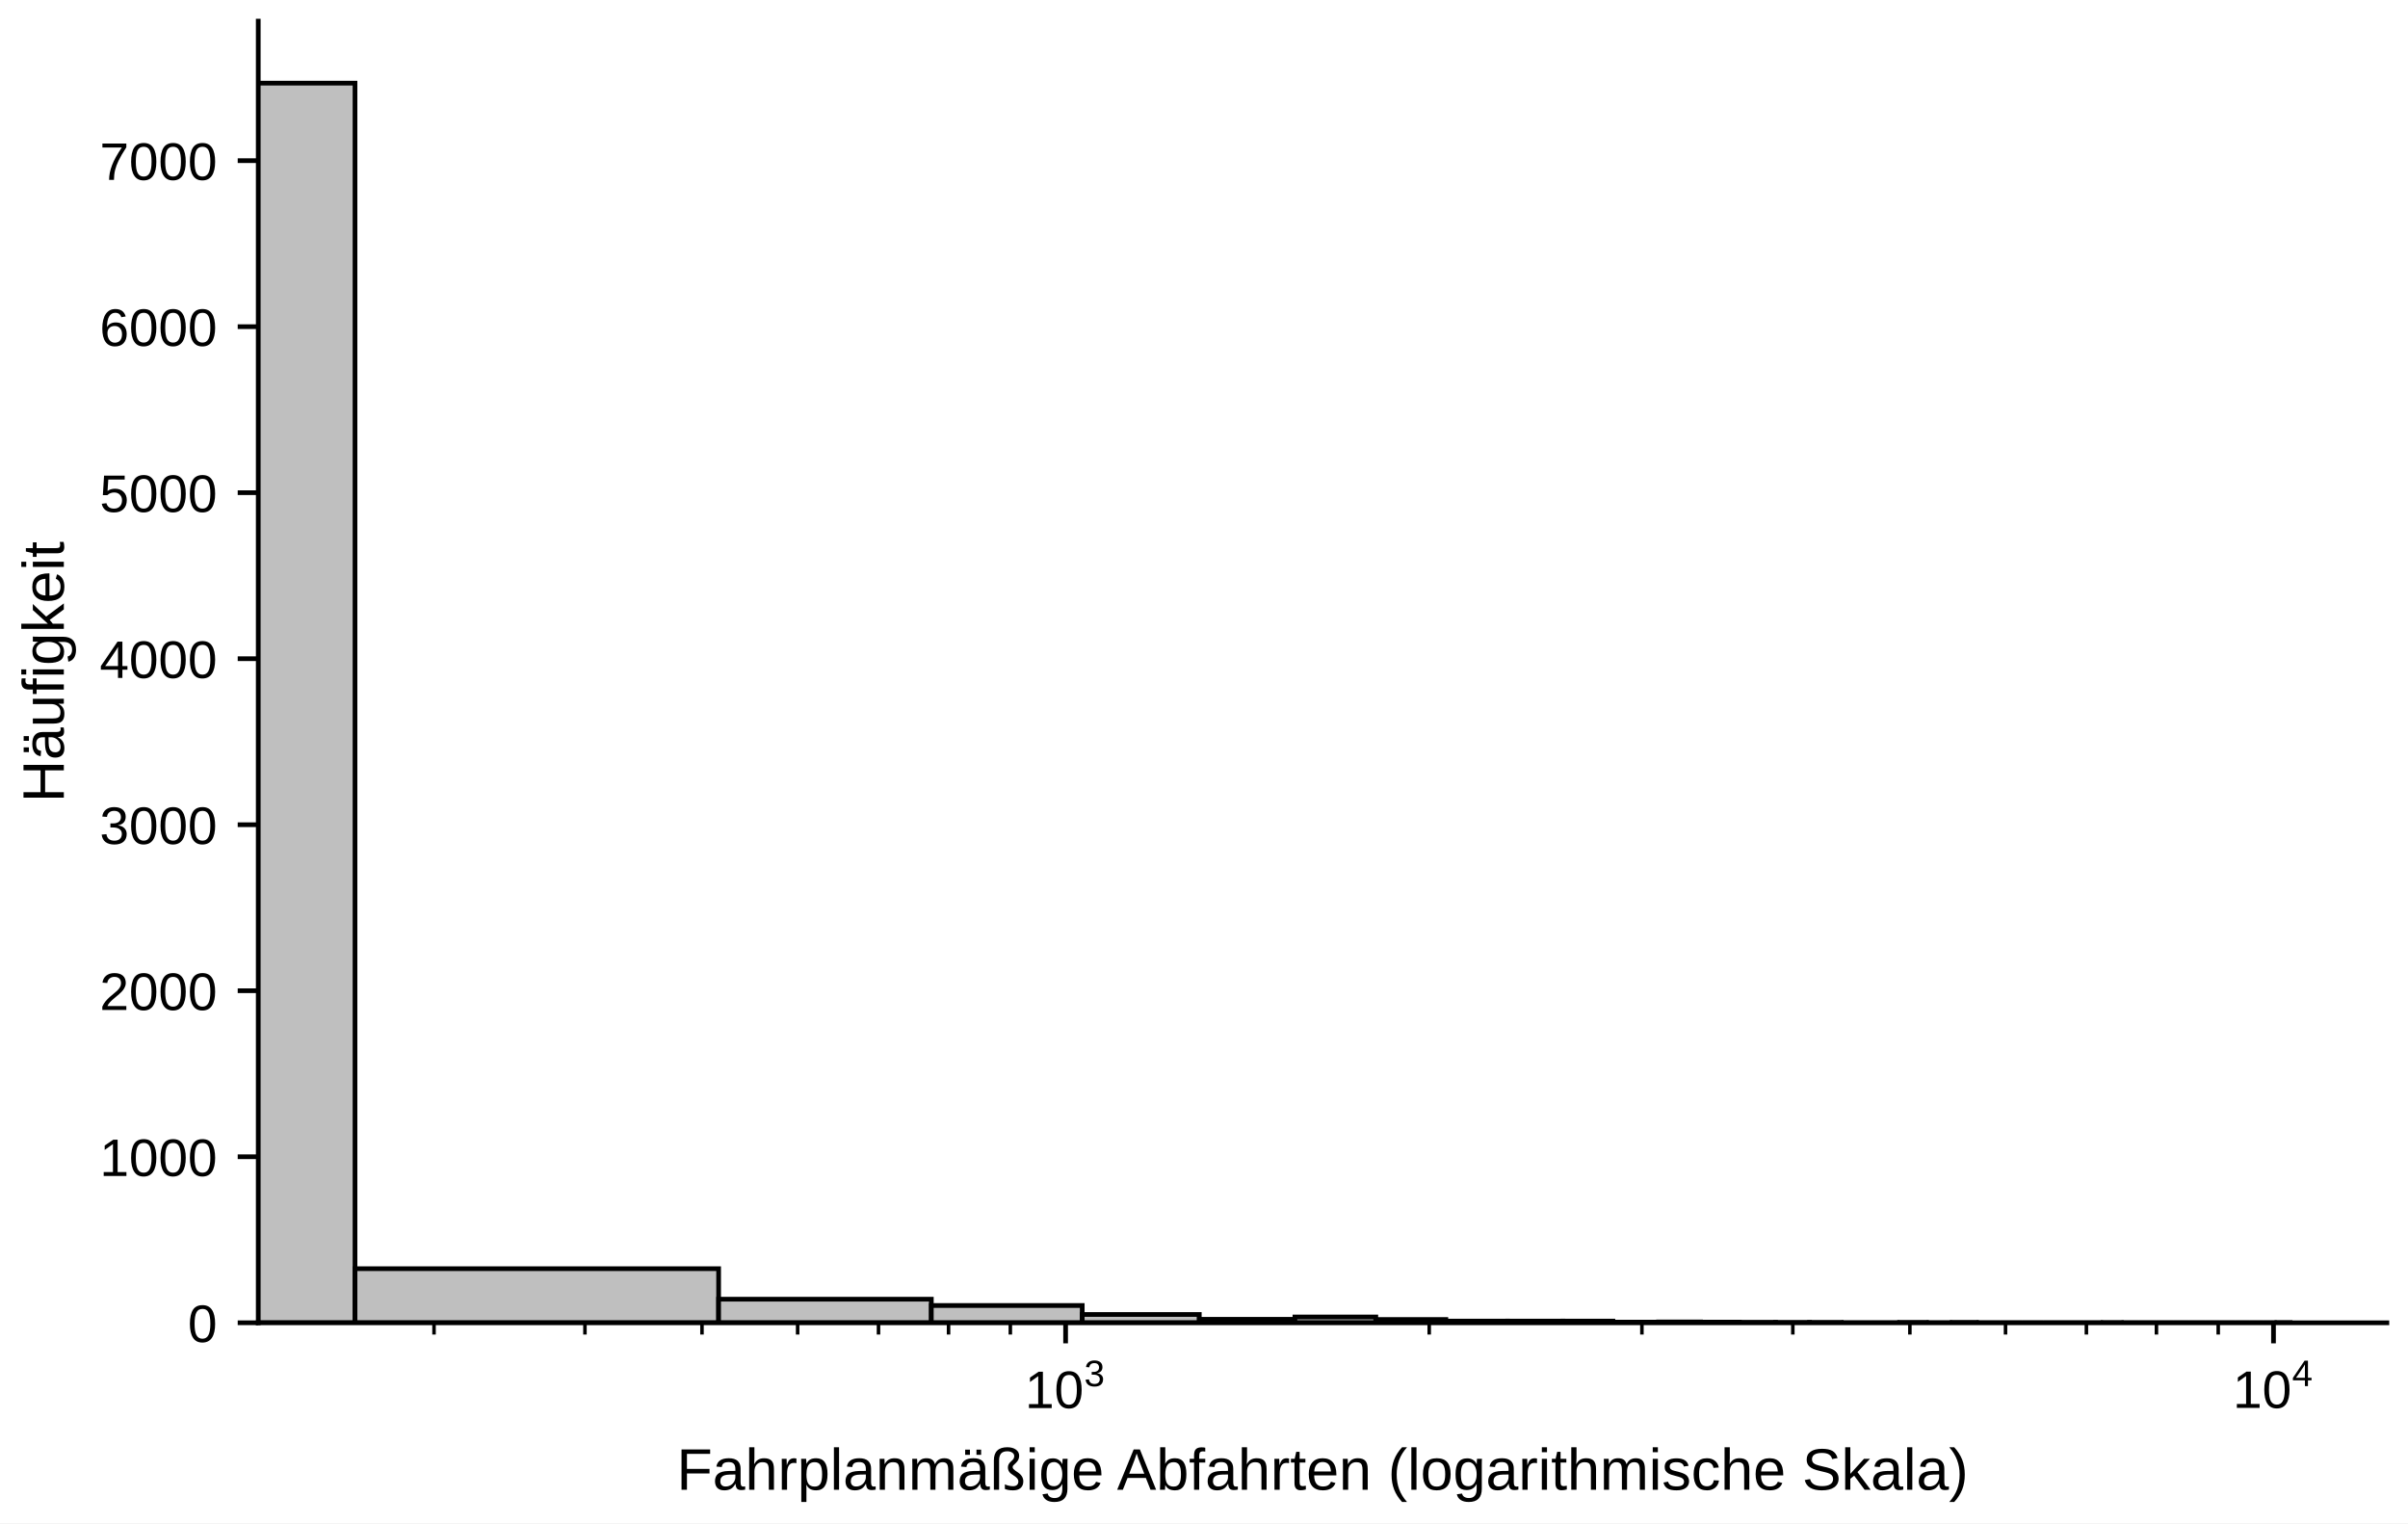
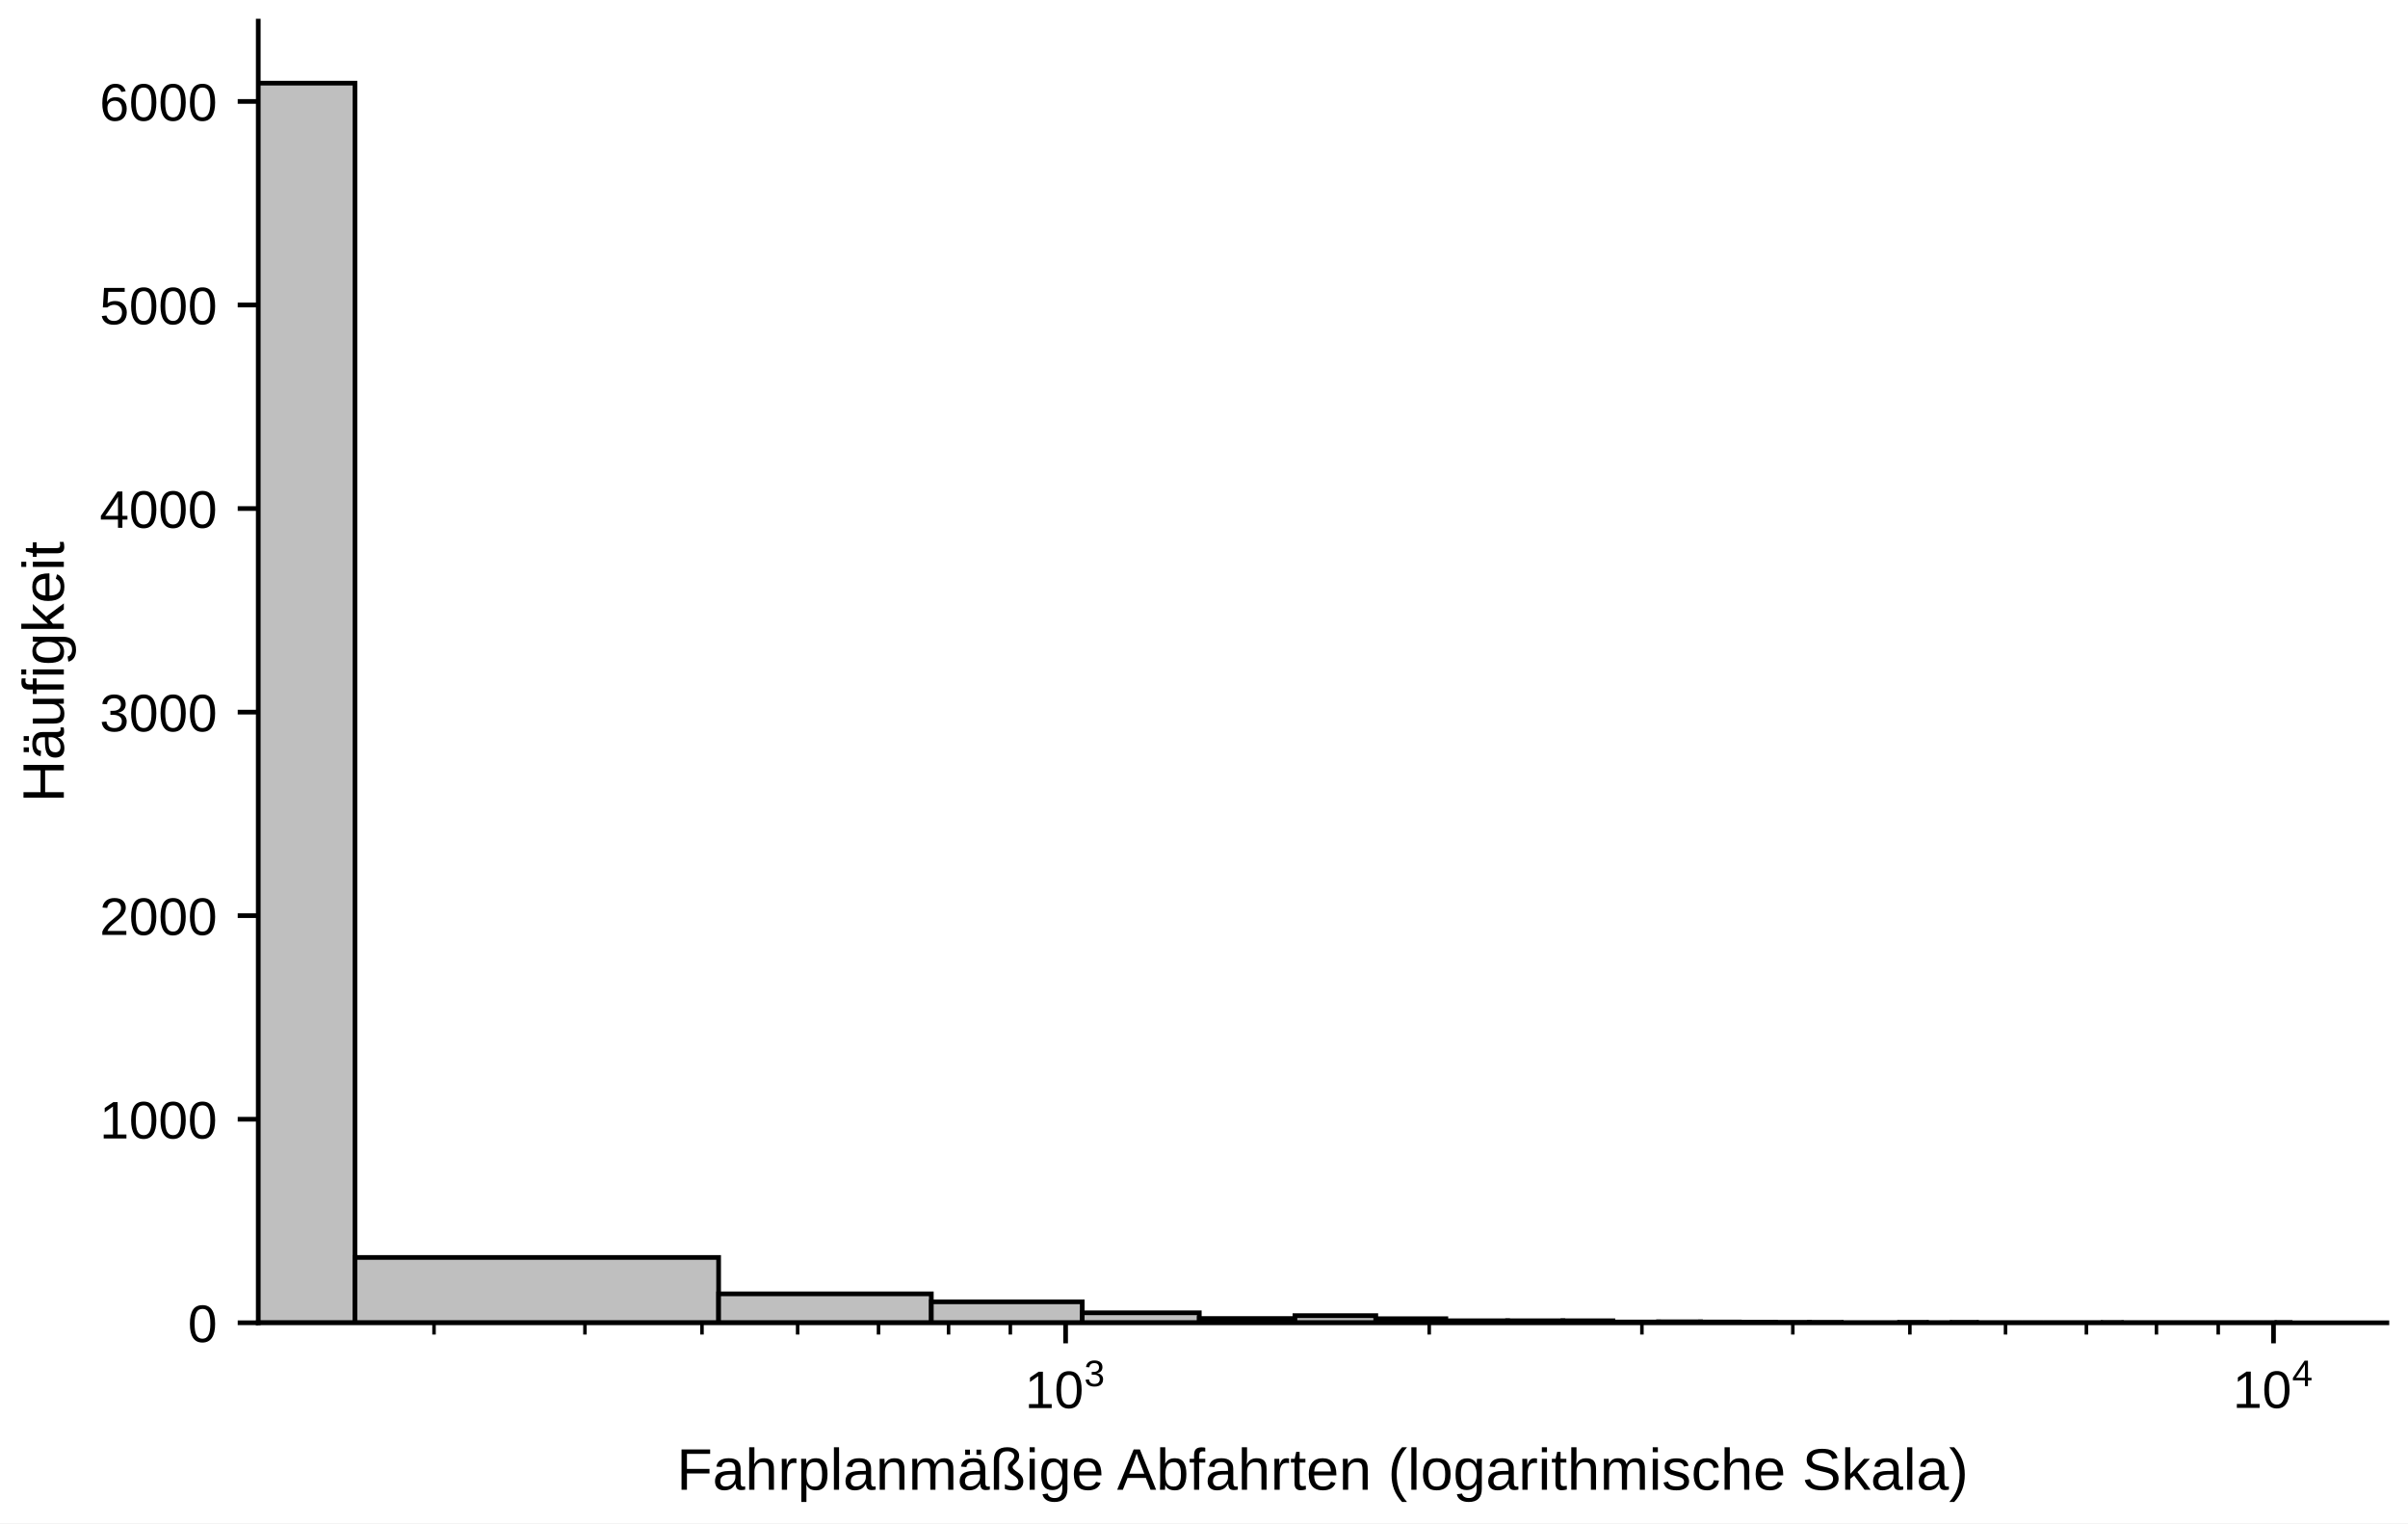
<svg xmlns="http://www.w3.org/2000/svg" xmlns:xlink="http://www.w3.org/1999/xlink" width="410.304pt" height="259.519pt" viewBox="0 0 410.304 259.519" version="1.1">
  <defs>
    <style type="text/css">*{stroke-linejoin: round; stroke-linecap: butt}</style>
  </defs>
  <g id="figure_1">
    <g id="patch_1">
      <path d="M 0 259.519  L 410.304 259.519  L 410.304 0  L 0 0  z " style="fill: #ffffff" />
    </g>
    <g id="axes_1">
      <g id="patch_2">
        <path d="M 44.004 225.36  L 406.704 225.36  L 406.704 3.6  L 44.004 3.6  z " style="fill: #ffffff" />
      </g>
      <g id="patch_3">
-         <path d="M -206250.433 225.36  L 60.491 225.36  L 60.491 14.16  L -206250.433 14.16  z " clip-path="url(#p9e792310a4)" style="fill: #bfbfbf; stroke: #000000; stroke-width: 0.8; stroke-linejoin: miter" />
+         <path d="M -206250.433 225.36  L 60.491 225.36  L 60.491 14.16  L -206250.433 14.16  z " clip-path="url(#p9c983bb058)" style="fill: #bfbfbf; stroke: #000000; stroke-width: 0.8; stroke-linejoin: miter" />
      </g>
      <g id="patch_4">
-         <path d="M 60.491 225.36  L 122.447 225.36  L 122.447 216.139  L 60.491 216.139  z " clip-path="url(#p9e792310a4)" style="fill: #bfbfbf; stroke: #000000; stroke-width: 0.8; stroke-linejoin: miter" />
+         <path d="M 60.491 225.36  L 122.447 225.36  L 122.447 214.228  L 60.491 214.228  z " clip-path="url(#p9c983bb058)" style="fill: #bfbfbf; stroke: #000000; stroke-width: 0.8; stroke-linejoin: miter" />
      </g>
      <g id="patch_5">
-         <path d="M 122.447 225.36  L 158.689 225.36  L 158.689 221.344  L 122.447 221.344  z " clip-path="url(#p9e792310a4)" style="fill: #bfbfbf; stroke: #000000; stroke-width: 0.8; stroke-linejoin: miter" />
+         <path d="M 122.447 225.36  L 158.689 225.36  L 158.689 220.435  L 122.447 220.435  z " clip-path="url(#p9c983bb058)" style="fill: #bfbfbf; stroke: #000000; stroke-width: 0.8; stroke-linejoin: miter" />
      </g>
      <g id="patch_6">
-         <path d="M 158.689 225.36  L 184.403 225.36  L 184.403 222.418  L 158.689 222.418  z " clip-path="url(#p9e792310a4)" style="fill: #bfbfbf; stroke: #000000; stroke-width: 0.8; stroke-linejoin: miter" />
+         <path d="M 158.689 225.36  L 184.403 225.36  L 184.403 221.788  L 158.689 221.788  z " clip-path="url(#p9c983bb058)" style="fill: #bfbfbf; stroke: #000000; stroke-width: 0.8; stroke-linejoin: miter" />
      </g>
      <g id="patch_7">
-         <path d="M 184.403 225.36  L 204.349 225.36  L 204.349 223.946  L 184.403 223.946  z " clip-path="url(#p9e792310a4)" style="fill: #bfbfbf; stroke: #000000; stroke-width: 0.8; stroke-linejoin: miter" />
+         <path d="M 184.403 225.36  L 204.349 225.36  L 204.349 223.661  L 184.403 223.661  z " clip-path="url(#p9c983bb058)" style="fill: #bfbfbf; stroke: #000000; stroke-width: 0.8; stroke-linejoin: miter" />
      </g>
      <g id="patch_8">
-         <path d="M 204.349 225.36  L 220.646 225.36  L 220.646 224.766  L 204.349 224.766  z " clip-path="url(#p9e792310a4)" style="fill: #bfbfbf; stroke: #000000; stroke-width: 0.8; stroke-linejoin: miter" />
+         <path d="M 204.349 225.36  L 220.646 225.36  L 220.646 224.632  L 204.349 224.632  z " clip-path="url(#p9c983bb058)" style="fill: #bfbfbf; stroke: #000000; stroke-width: 0.8; stroke-linejoin: miter" />
      </g>
      <g id="patch_9">
-         <path d="M 220.646 225.36  L 234.424 225.36  L 234.424 224.37  L 220.646 224.37  z " clip-path="url(#p9e792310a4)" style="fill: #bfbfbf; stroke: #000000; stroke-width: 0.8; stroke-linejoin: miter" />
+         <path d="M 220.646 225.36  L 234.424 225.36  L 234.424 224.146  L 220.646 224.146  z " clip-path="url(#p9c983bb058)" style="fill: #bfbfbf; stroke: #000000; stroke-width: 0.8; stroke-linejoin: miter" />
      </g>
      <g id="patch_10">
-         <path d="M 234.424 225.36  L 246.36 225.36  L 246.36 224.794  L 234.424 224.794  z " clip-path="url(#p9e792310a4)" style="fill: #bfbfbf; stroke: #000000; stroke-width: 0.8; stroke-linejoin: miter" />
+         <path d="M 234.424 225.36  L 246.36 225.36  L 246.36 224.666  L 234.424 224.666  z " clip-path="url(#p9c983bb058)" style="fill: #bfbfbf; stroke: #000000; stroke-width: 0.8; stroke-linejoin: miter" />
      </g>
      <g id="patch_11">
-         <path d="M 246.36 225.36  L 256.888 225.36  L 256.888 225.077  L 246.36 225.077  z " clip-path="url(#p9e792310a4)" style="fill: #bfbfbf; stroke: #000000; stroke-width: 0.8; stroke-linejoin: miter" />
+         <path d="M 246.36 225.36  L 256.888 225.36  L 256.888 225.013  L 246.36 225.013  z " clip-path="url(#p9c983bb058)" style="fill: #bfbfbf; stroke: #000000; stroke-width: 0.8; stroke-linejoin: miter" />
      </g>
      <g id="patch_12">
-         <path d="M 256.888 225.36  L 266.305 225.36  L 266.305 225.077  L 256.888 225.077  z " clip-path="url(#p9e792310a4)" style="fill: #bfbfbf; stroke: #000000; stroke-width: 0.8; stroke-linejoin: miter" />
+         <path d="M 256.888 225.36  L 266.305 225.36  L 266.305 225.013  L 256.888 225.013  z " clip-path="url(#p9c983bb058)" style="fill: #bfbfbf; stroke: #000000; stroke-width: 0.8; stroke-linejoin: miter" />
      </g>
      <g id="patch_13">
-         <path d="M 266.305 225.36  L 274.824 225.36  L 274.824 225.077  L 266.305 225.077  z " clip-path="url(#p9e792310a4)" style="fill: #bfbfbf; stroke: #000000; stroke-width: 0.8; stroke-linejoin: miter" />
+         <path d="M 266.305 225.36  L 274.824 225.36  L 274.824 225.013  L 266.305 225.013  z " clip-path="url(#p9c983bb058)" style="fill: #bfbfbf; stroke: #000000; stroke-width: 0.8; stroke-linejoin: miter" />
      </g>
      <g id="patch_14">
-         <path d="M 274.824 225.36  L 282.602 225.36  L 282.602 225.247  L 274.824 225.247  z " clip-path="url(#p9e792310a4)" style="fill: #bfbfbf; stroke: #000000; stroke-width: 0.8; stroke-linejoin: miter" />
+         <path d="M 274.824 225.36  L 282.602 225.36  L 282.602 225.221  L 274.824 225.221  z " clip-path="url(#p9c983bb058)" style="fill: #bfbfbf; stroke: #000000; stroke-width: 0.8; stroke-linejoin: miter" />
      </g>
      <g id="patch_15">
-         <path d="M 282.602 225.36  L 289.756 225.36  L 289.756 225.219  L 282.602 225.219  z " clip-path="url(#p9e792310a4)" style="fill: #bfbfbf; stroke: #000000; stroke-width: 0.8; stroke-linejoin: miter" />
+         <path d="M 282.602 225.36  L 289.756 225.36  L 289.756 225.187  L 282.602 225.187  z " clip-path="url(#p9c983bb058)" style="fill: #bfbfbf; stroke: #000000; stroke-width: 0.8; stroke-linejoin: miter" />
      </g>
      <g id="patch_16">
-         <path d="M 289.756 225.36  L 296.381 225.36  L 296.381 225.247  L 289.756 225.247  z " clip-path="url(#p9e792310a4)" style="fill: #bfbfbf; stroke: #000000; stroke-width: 0.8; stroke-linejoin: miter" />
+         <path d="M 289.756 225.36  L 296.381 225.36  L 296.381 225.221  L 289.756 225.221  z " clip-path="url(#p9c983bb058)" style="fill: #bfbfbf; stroke: #000000; stroke-width: 0.8; stroke-linejoin: miter" />
      </g>
      <g id="patch_17">
-         <path d="M 296.381 225.36  L 302.547 225.36  L 302.547 225.275  L 296.381 225.275  z " clip-path="url(#p9e792310a4)" style="fill: #bfbfbf; stroke: #000000; stroke-width: 0.8; stroke-linejoin: miter" />
+         <path d="M 296.381 225.36  L 302.547 225.36  L 302.547 225.256  L 296.381 225.256  z " clip-path="url(#p9c983bb058)" style="fill: #bfbfbf; stroke: #000000; stroke-width: 0.8; stroke-linejoin: miter" />
      </g>
      <g id="patch_18">
-         <path d="M 302.547 225.36  L 308.316 225.36  L 308.316 225.303  L 302.547 225.303  z " clip-path="url(#p9e792310a4)" style="fill: #bfbfbf; stroke: #000000; stroke-width: 0.8; stroke-linejoin: miter" />
+         <path d="M 302.547 225.36  L 308.316 225.36  L 308.316 225.291  L 302.547 225.291  z " clip-path="url(#p9c983bb058)" style="fill: #bfbfbf; stroke: #000000; stroke-width: 0.8; stroke-linejoin: miter" />
      </g>
      <g id="patch_19">
-         <path d="M 308.316 225.36  L 313.735 225.36  L 313.735 225.303  L 308.316 225.303  z " clip-path="url(#p9e792310a4)" style="fill: #bfbfbf; stroke: #000000; stroke-width: 0.8; stroke-linejoin: miter" />
+         <path d="M 308.316 225.36  L 313.735 225.36  L 313.735 225.291  L 308.316 225.291  z " clip-path="url(#p9c983bb058)" style="fill: #bfbfbf; stroke: #000000; stroke-width: 0.8; stroke-linejoin: miter" />
      </g>
      <g id="patch_20">
-         <path d="M 313.735 225.36  L 318.844 225.36  L 318.844 225.36  L 313.735 225.36  z " clip-path="url(#p9e792310a4)" style="fill: #bfbfbf; stroke: #000000; stroke-width: 0.8; stroke-linejoin: miter" />
+         <path d="M 313.735 225.36  L 318.844 225.36  L 318.844 225.36  L 313.735 225.36  z " clip-path="url(#p9c983bb058)" style="fill: #bfbfbf; stroke: #000000; stroke-width: 0.8; stroke-linejoin: miter" />
      </g>
      <g id="patch_21">
-         <path d="M 318.844 225.36  L 323.677 225.36  L 323.677 225.36  L 318.844 225.36  z " clip-path="url(#p9e792310a4)" style="fill: #bfbfbf; stroke: #000000; stroke-width: 0.8; stroke-linejoin: miter" />
+         <path d="M 318.844 225.36  L 323.677 225.36  L 323.677 225.36  L 318.844 225.36  z " clip-path="url(#p9c983bb058)" style="fill: #bfbfbf; stroke: #000000; stroke-width: 0.8; stroke-linejoin: miter" />
      </g>
      <g id="patch_22">
-         <path d="M 323.677 225.36  L 328.262 225.36  L 328.262 225.303  L 323.677 225.303  z " clip-path="url(#p9e792310a4)" style="fill: #bfbfbf; stroke: #000000; stroke-width: 0.8; stroke-linejoin: miter" />
+         <path d="M 323.677 225.36  L 328.262 225.36  L 328.262 225.291  L 323.677 225.291  z " clip-path="url(#p9c983bb058)" style="fill: #bfbfbf; stroke: #000000; stroke-width: 0.8; stroke-linejoin: miter" />
      </g>
      <g id="patch_23">
-         <path d="M 328.262 225.36  L 332.623 225.36  L 332.623 225.36  L 328.262 225.36  z " clip-path="url(#p9e792310a4)" style="fill: #bfbfbf; stroke: #000000; stroke-width: 0.8; stroke-linejoin: miter" />
+         <path d="M 328.262 225.36  L 332.623 225.36  L 332.623 225.36  L 328.262 225.36  z " clip-path="url(#p9c983bb058)" style="fill: #bfbfbf; stroke: #000000; stroke-width: 0.8; stroke-linejoin: miter" />
      </g>
      <g id="patch_24">
-         <path d="M 332.623 225.36  L 336.781 225.36  L 336.781 225.303  L 332.623 225.303  z " clip-path="url(#p9e792310a4)" style="fill: #bfbfbf; stroke: #000000; stroke-width: 0.8; stroke-linejoin: miter" />
+         <path d="M 332.623 225.36  L 336.781 225.36  L 336.781 225.291  L 332.623 225.291  z " clip-path="url(#p9c983bb058)" style="fill: #bfbfbf; stroke: #000000; stroke-width: 0.8; stroke-linejoin: miter" />
      </g>
      <g id="patch_25">
-         <path d="M 336.781 225.36  L 340.754 225.36  L 340.754 225.36  L 336.781 225.36  z " clip-path="url(#p9e792310a4)" style="fill: #bfbfbf; stroke: #000000; stroke-width: 0.8; stroke-linejoin: miter" />
+         <path d="M 336.781 225.36  L 340.754 225.36  L 340.754 225.36  L 336.781 225.36  z " clip-path="url(#p9c983bb058)" style="fill: #bfbfbf; stroke: #000000; stroke-width: 0.8; stroke-linejoin: miter" />
      </g>
      <g id="patch_26">
-         <path d="M 340.754 225.36  L 344.558 225.36  L 344.558 225.36  L 340.754 225.36  z " clip-path="url(#p9e792310a4)" style="fill: #bfbfbf; stroke: #000000; stroke-width: 0.8; stroke-linejoin: miter" />
+         <path d="M 340.754 225.36  L 344.558 225.36  L 344.558 225.36  L 340.754 225.36  z " clip-path="url(#p9c983bb058)" style="fill: #bfbfbf; stroke: #000000; stroke-width: 0.8; stroke-linejoin: miter" />
      </g>
      <g id="patch_27">
-         <path d="M 344.558 225.36  L 348.207 225.36  L 348.207 225.36  L 344.558 225.36  z " clip-path="url(#p9e792310a4)" style="fill: #bfbfbf; stroke: #000000; stroke-width: 0.8; stroke-linejoin: miter" />
+         <path d="M 344.558 225.36  L 348.207 225.36  L 348.207 225.36  L 344.558 225.36  z " clip-path="url(#p9c983bb058)" style="fill: #bfbfbf; stroke: #000000; stroke-width: 0.8; stroke-linejoin: miter" />
      </g>
      <g id="patch_28">
-         <path d="M 348.207 225.36  L 351.713 225.36  L 351.713 225.36  L 348.207 225.36  z " clip-path="url(#p9e792310a4)" style="fill: #bfbfbf; stroke: #000000; stroke-width: 0.8; stroke-linejoin: miter" />
+         <path d="M 348.207 225.36  L 351.713 225.36  L 351.713 225.36  L 348.207 225.36  z " clip-path="url(#p9c983bb058)" style="fill: #bfbfbf; stroke: #000000; stroke-width: 0.8; stroke-linejoin: miter" />
      </g>
      <g id="patch_29">
-         <path d="M 351.713 225.36  L 355.086 225.36  L 355.086 225.36  L 351.713 225.36  z " clip-path="url(#p9e792310a4)" style="fill: #bfbfbf; stroke: #000000; stroke-width: 0.8; stroke-linejoin: miter" />
+         <path d="M 351.713 225.36  L 355.086 225.36  L 355.086 225.36  L 351.713 225.36  z " clip-path="url(#p9c983bb058)" style="fill: #bfbfbf; stroke: #000000; stroke-width: 0.8; stroke-linejoin: miter" />
      </g>
      <g id="patch_30">
-         <path d="M 355.086 225.36  L 358.337 225.36  L 358.337 225.36  L 355.086 225.36  z " clip-path="url(#p9e792310a4)" style="fill: #bfbfbf; stroke: #000000; stroke-width: 0.8; stroke-linejoin: miter" />
+         <path d="M 355.086 225.36  L 358.337 225.36  L 358.337 225.36  L 355.086 225.36  z " clip-path="url(#p9c983bb058)" style="fill: #bfbfbf; stroke: #000000; stroke-width: 0.8; stroke-linejoin: miter" />
      </g>
      <g id="patch_31">
-         <path d="M 358.337 225.36  L 361.474 225.36  L 361.474 225.332  L 358.337 225.332  z " clip-path="url(#p9e792310a4)" style="fill: #bfbfbf; stroke: #000000; stroke-width: 0.8; stroke-linejoin: miter" />
+         <path d="M 358.337 225.36  L 361.474 225.36  L 361.474 225.325  L 358.337 225.325  z " clip-path="url(#p9c983bb058)" style="fill: #bfbfbf; stroke: #000000; stroke-width: 0.8; stroke-linejoin: miter" />
      </g>
      <g id="patch_32">
-         <path d="M 361.474 225.36  L 364.504 225.36  L 364.504 225.36  L 361.474 225.36  z " clip-path="url(#p9e792310a4)" style="fill: #bfbfbf; stroke: #000000; stroke-width: 0.8; stroke-linejoin: miter" />
+         <path d="M 361.474 225.36  L 364.504 225.36  L 364.504 225.36  L 361.474 225.36  z " clip-path="url(#p9c983bb058)" style="fill: #bfbfbf; stroke: #000000; stroke-width: 0.8; stroke-linejoin: miter" />
      </g>
      <g id="patch_33">
-         <path d="M 364.504 225.36  L 367.435 225.36  L 367.435 225.36  L 364.504 225.36  z " clip-path="url(#p9e792310a4)" style="fill: #bfbfbf; stroke: #000000; stroke-width: 0.8; stroke-linejoin: miter" />
+         <path d="M 364.504 225.36  L 367.435 225.36  L 367.435 225.36  L 364.504 225.36  z " clip-path="url(#p9c983bb058)" style="fill: #bfbfbf; stroke: #000000; stroke-width: 0.8; stroke-linejoin: miter" />
      </g>
      <g id="patch_34">
-         <path d="M 367.435 225.36  L 370.272 225.36  L 370.272 225.36  L 367.435 225.36  z " clip-path="url(#p9e792310a4)" style="fill: #bfbfbf; stroke: #000000; stroke-width: 0.8; stroke-linejoin: miter" />
+         <path d="M 367.435 225.36  L 370.272 225.36  L 370.272 225.36  L 367.435 225.36  z " clip-path="url(#p9c983bb058)" style="fill: #bfbfbf; stroke: #000000; stroke-width: 0.8; stroke-linejoin: miter" />
      </g>
      <g id="patch_35">
-         <path d="M 370.272 225.36  L 373.023 225.36  L 373.023 225.36  L 370.272 225.36  z " clip-path="url(#p9e792310a4)" style="fill: #bfbfbf; stroke: #000000; stroke-width: 0.8; stroke-linejoin: miter" />
+         <path d="M 370.272 225.36  L 373.023 225.36  L 373.023 225.36  L 370.272 225.36  z " clip-path="url(#p9c983bb058)" style="fill: #bfbfbf; stroke: #000000; stroke-width: 0.8; stroke-linejoin: miter" />
      </g>
      <g id="patch_36">
-         <path d="M 373.023 225.36  L 375.691 225.36  L 375.691 225.36  L 373.023 225.36  z " clip-path="url(#p9e792310a4)" style="fill: #bfbfbf; stroke: #000000; stroke-width: 0.8; stroke-linejoin: miter" />
+         <path d="M 373.023 225.36  L 375.691 225.36  L 375.691 225.36  L 373.023 225.36  z " clip-path="url(#p9c983bb058)" style="fill: #bfbfbf; stroke: #000000; stroke-width: 0.8; stroke-linejoin: miter" />
      </g>
      <g id="patch_37">
-         <path d="M 375.691 225.36  L 378.282 225.36  L 378.282 225.36  L 375.691 225.36  z " clip-path="url(#p9e792310a4)" style="fill: #bfbfbf; stroke: #000000; stroke-width: 0.8; stroke-linejoin: miter" />
+         <path d="M 375.691 225.36  L 378.282 225.36  L 378.282 225.36  L 375.691 225.36  z " clip-path="url(#p9c983bb058)" style="fill: #bfbfbf; stroke: #000000; stroke-width: 0.8; stroke-linejoin: miter" />
      </g>
      <g id="patch_38">
-         <path d="M 378.282 225.36  L 380.8 225.36  L 380.8 225.36  L 378.282 225.36  z " clip-path="url(#p9e792310a4)" style="fill: #bfbfbf; stroke: #000000; stroke-width: 0.8; stroke-linejoin: miter" />
+         <path d="M 378.282 225.36  L 380.8 225.36  L 380.8 225.36  L 378.282 225.36  z " clip-path="url(#p9c983bb058)" style="fill: #bfbfbf; stroke: #000000; stroke-width: 0.8; stroke-linejoin: miter" />
      </g>
      <g id="patch_39">
-         <path d="M 380.8 225.36  L 383.249 225.36  L 383.249 225.36  L 380.8 225.36  z " clip-path="url(#p9e792310a4)" style="fill: #bfbfbf; stroke: #000000; stroke-width: 0.8; stroke-linejoin: miter" />
+         <path d="M 380.8 225.36  L 383.249 225.36  L 383.249 225.36  L 380.8 225.36  z " clip-path="url(#p9c983bb058)" style="fill: #bfbfbf; stroke: #000000; stroke-width: 0.8; stroke-linejoin: miter" />
      </g>
      <g id="patch_40">
-         <path d="M 383.249 225.36  L 385.633 225.36  L 385.633 225.36  L 383.249 225.36  z " clip-path="url(#p9e792310a4)" style="fill: #bfbfbf; stroke: #000000; stroke-width: 0.8; stroke-linejoin: miter" />
+         <path d="M 383.249 225.36  L 385.633 225.36  L 385.633 225.36  L 383.249 225.36  z " clip-path="url(#p9c983bb058)" style="fill: #bfbfbf; stroke: #000000; stroke-width: 0.8; stroke-linejoin: miter" />
      </g>
      <g id="patch_41">
-         <path d="M 385.633 225.36  L 387.955 225.36  L 387.955 225.36  L 385.633 225.36  z " clip-path="url(#p9e792310a4)" style="fill: #bfbfbf; stroke: #000000; stroke-width: 0.8; stroke-linejoin: miter" />
+         <path d="M 385.633 225.36  L 387.955 225.36  L 387.955 225.36  L 385.633 225.36  z " clip-path="url(#p9c983bb058)" style="fill: #bfbfbf; stroke: #000000; stroke-width: 0.8; stroke-linejoin: miter" />
      </g>
      <g id="patch_42">
-         <path d="M 387.955 225.36  L 390.218 225.36  L 390.218 225.332  L 387.955 225.332  z " clip-path="url(#p9e792310a4)" style="fill: #bfbfbf; stroke: #000000; stroke-width: 0.8; stroke-linejoin: miter" />
+         <path d="M 387.955 225.36  L 390.218 225.36  L 390.218 225.325  L 387.955 225.325  z " clip-path="url(#p9c983bb058)" style="fill: #bfbfbf; stroke: #000000; stroke-width: 0.8; stroke-linejoin: miter" />
      </g>
      <g id="matplotlib.axis_1">
        <g id="xtick_1">
          <g id="line2d_1">
            <defs>
-               <path id="m7eaecb9ca3" d="M 0 0  L 0 3.5  " style="stroke: #000000; stroke-width: 0.8" />
+               <path id="m60d373944e" d="M 0 0  L 0 3.5  " style="stroke: #000000; stroke-width: 0.8" />
            </defs>
            <g>
-               <use xlink:href="#m7eaecb9ca3" x="181.571" y="225.36" style="stroke: #000000; stroke-width: 0.8" />
+               <use xlink:href="#m60d373944e" x="181.571" y="225.36" style="stroke: #000000; stroke-width: 0.8" />
            </g>
          </g>
          <g id="text_1">
            <g transform="translate(174.6406 240.64)">
              <text>
                <tspan x="0" y="-0.755" style="font-size: 9px; font-family: 'Arial'">1</tspan>
                <tspan x="5.005" y="-0.755" style="font-size: 9px; font-family: 'Arial'">0</tspan>
                <tspan x="10.097" y="-4.472" style="font-size: 6.3px; font-family: 'Arial'">3</tspan>
              </text>
            </g>
          </g>
        </g>
        <g id="xtick_2">
          <g id="line2d_2">
            <g>
-               <use xlink:href="#m7eaecb9ca3" x="387.385" y="225.36" style="stroke: #000000; stroke-width: 0.8" />
+               <use xlink:href="#m60d373944e" x="387.385" y="225.36" style="stroke: #000000; stroke-width: 0.8" />
            </g>
          </g>
          <g id="text_2">
            <g transform="translate(380.4552 240.64)">
              <text>
                <tspan x="0" y="-0.777" style="font-size: 9px; font-family: 'Arial'">1</tspan>
                <tspan x="5.005" y="-0.777" style="font-size: 9px; font-family: 'Arial'">0</tspan>
                <tspan x="10.097" y="-4.494" style="font-size: 6.3px; font-family: 'Arial'">4</tspan>
              </text>
            </g>
          </g>
        </g>
        <g id="xtick_3">
          <g id="line2d_3">
            <defs>
-               <path id="m30a7cc4e1a" d="M 0 0  L 0 2  " style="stroke: #000000; stroke-width: 0.6" />
+               <path id="mbd50035f28" d="M 0 0  L 0 2  " style="stroke: #000000; stroke-width: 0.6" />
            </defs>
            <g>
-               <use xlink:href="#m30a7cc4e1a" x="73.955" y="225.36" style="stroke: #000000; stroke-width: 0.6" />
+               <use xlink:href="#mbd50035f28" x="73.955" y="225.36" style="stroke: #000000; stroke-width: 0.6" />
            </g>
          </g>
        </g>
        <g id="xtick_4">
          <g id="line2d_4">
            <g>
-               <use xlink:href="#m30a7cc4e1a" x="99.669" y="225.36" style="stroke: #000000; stroke-width: 0.6" />
+               <use xlink:href="#mbd50035f28" x="99.669" y="225.36" style="stroke: #000000; stroke-width: 0.6" />
            </g>
          </g>
        </g>
        <g id="xtick_5">
          <g id="line2d_5">
            <g>
-               <use xlink:href="#m30a7cc4e1a" x="119.614" y="225.36" style="stroke: #000000; stroke-width: 0.6" />
+               <use xlink:href="#mbd50035f28" x="119.614" y="225.36" style="stroke: #000000; stroke-width: 0.6" />
            </g>
          </g>
        </g>
        <g id="xtick_6">
          <g id="line2d_6">
            <g>
-               <use xlink:href="#m30a7cc4e1a" x="135.911" y="225.36" style="stroke: #000000; stroke-width: 0.6" />
+               <use xlink:href="#mbd50035f28" x="135.911" y="225.36" style="stroke: #000000; stroke-width: 0.6" />
            </g>
          </g>
        </g>
        <g id="xtick_7">
          <g id="line2d_7">
            <g>
-               <use xlink:href="#m30a7cc4e1a" x="149.69" y="225.36" style="stroke: #000000; stroke-width: 0.6" />
+               <use xlink:href="#mbd50035f28" x="149.69" y="225.36" style="stroke: #000000; stroke-width: 0.6" />
            </g>
          </g>
        </g>
        <g id="xtick_8">
          <g id="line2d_8">
            <g>
-               <use xlink:href="#m30a7cc4e1a" x="161.625" y="225.36" style="stroke: #000000; stroke-width: 0.6" />
+               <use xlink:href="#mbd50035f28" x="161.625" y="225.36" style="stroke: #000000; stroke-width: 0.6" />
            </g>
          </g>
        </g>
        <g id="xtick_9">
          <g id="line2d_9">
            <g>
-               <use xlink:href="#m30a7cc4e1a" x="172.153" y="225.36" style="stroke: #000000; stroke-width: 0.6" />
+               <use xlink:href="#mbd50035f28" x="172.153" y="225.36" style="stroke: #000000; stroke-width: 0.6" />
            </g>
          </g>
        </g>
        <g id="xtick_10">
          <g id="line2d_10">
            <g>
-               <use xlink:href="#m30a7cc4e1a" x="243.527" y="225.36" style="stroke: #000000; stroke-width: 0.6" />
+               <use xlink:href="#mbd50035f28" x="243.527" y="225.36" style="stroke: #000000; stroke-width: 0.6" />
            </g>
          </g>
        </g>
        <g id="xtick_11">
          <g id="line2d_11">
            <g>
-               <use xlink:href="#m30a7cc4e1a" x="279.769" y="225.36" style="stroke: #000000; stroke-width: 0.6" />
+               <use xlink:href="#mbd50035f28" x="279.769" y="225.36" style="stroke: #000000; stroke-width: 0.6" />
            </g>
          </g>
        </g>
        <g id="xtick_12">
          <g id="line2d_12">
            <g>
-               <use xlink:href="#m30a7cc4e1a" x="305.483" y="225.36" style="stroke: #000000; stroke-width: 0.6" />
+               <use xlink:href="#mbd50035f28" x="305.483" y="225.36" style="stroke: #000000; stroke-width: 0.6" />
            </g>
          </g>
        </g>
        <g id="xtick_13">
          <g id="line2d_13">
            <g>
-               <use xlink:href="#m30a7cc4e1a" x="325.429" y="225.36" style="stroke: #000000; stroke-width: 0.6" />
+               <use xlink:href="#mbd50035f28" x="325.429" y="225.36" style="stroke: #000000; stroke-width: 0.6" />
            </g>
          </g>
        </g>
        <g id="xtick_14">
          <g id="line2d_14">
            <g>
-               <use xlink:href="#m30a7cc4e1a" x="341.725" y="225.36" style="stroke: #000000; stroke-width: 0.6" />
+               <use xlink:href="#mbd50035f28" x="341.725" y="225.36" style="stroke: #000000; stroke-width: 0.6" />
            </g>
          </g>
        </g>
        <g id="xtick_15">
          <g id="line2d_15">
            <g>
-               <use xlink:href="#m30a7cc4e1a" x="355.504" y="225.36" style="stroke: #000000; stroke-width: 0.6" />
+               <use xlink:href="#mbd50035f28" x="355.504" y="225.36" style="stroke: #000000; stroke-width: 0.6" />
            </g>
          </g>
        </g>
        <g id="xtick_16">
          <g id="line2d_16">
            <g>
-               <use xlink:href="#m30a7cc4e1a" x="367.44" y="225.36" style="stroke: #000000; stroke-width: 0.6" />
+               <use xlink:href="#mbd50035f28" x="367.44" y="225.36" style="stroke: #000000; stroke-width: 0.6" />
            </g>
          </g>
        </g>
        <g id="xtick_17">
          <g id="line2d_17">
            <g>
-               <use xlink:href="#m30a7cc4e1a" x="377.968" y="225.36" style="stroke: #000000; stroke-width: 0.6" />
+               <use xlink:href="#mbd50035f28" x="377.968" y="225.36" style="stroke: #000000; stroke-width: 0.6" />
            </g>
          </g>
        </g>
        <g id="text_3">
          <text style="font-size: 10px; font-family: 'Arial', 'Helvetica', 'DejaVu Sans', sans-serif; text-anchor: middle" x="225.354" y="253.814" transform="rotate(-0 225.3543 253.8143)">Fahrplanmäßige Abfahrten (logarithmische Skala)</text>
        </g>
      </g>
      <g id="matplotlib.axis_2">
        <g id="ytick_1">
          <g id="line2d_18">
            <defs>
-               <path id="m10bb26000e" d="M 0 0  L -3.5 0  " style="stroke: #000000; stroke-width: 0.8" />
+               <path id="m054b86ad9d" d="M 0 0  L -3.5 0  " style="stroke: #000000; stroke-width: 0.8" />
            </defs>
            <g>
-               <use xlink:href="#m10bb26000e" x="44.004" y="225.36" style="stroke: #000000; stroke-width: 0.8" />
+               <use xlink:href="#m054b86ad9d" x="44.004" y="225.36" style="stroke: #000000; stroke-width: 0.8" />
            </g>
          </g>
          <g id="text_4">
            <text style="font-size: 9px; font-family: 'Arial', 'Helvetica', 'DejaVu Sans', sans-serif; text-anchor: end" x="37.004" y="228.636" transform="rotate(-0 37.00434 228.6361)">0</text>
          </g>
        </g>
        <g id="ytick_2">
          <g id="line2d_19">
            <g>
-               <use xlink:href="#m10bb26000e" x="44.004" y="197.076" style="stroke: #000000; stroke-width: 0.8" />
+               <use xlink:href="#m054b86ad9d" x="44.004" y="190.68" style="stroke: #000000; stroke-width: 0.8" />
            </g>
          </g>
          <g id="text_5">
-             <text style="font-size: 9px; font-family: 'Arial', 'Helvetica', 'DejaVu Sans', sans-serif; text-anchor: end" x="37.004" y="200.352" transform="rotate(-0 37.00434 200.3517)">1000</text>
+             <text style="font-size: 9px; font-family: 'Arial', 'Helvetica', 'DejaVu Sans', sans-serif; text-anchor: end" x="37.004" y="193.956" transform="rotate(-0 37.00434 193.9563)">1000</text>
          </g>
        </g>
        <g id="ytick_3">
          <g id="line2d_20">
            <g>
-               <use xlink:href="#m10bb26000e" x="44.004" y="168.791" style="stroke: #000000; stroke-width: 0.8" />
+               <use xlink:href="#m054b86ad9d" x="44.004" y="156" style="stroke: #000000; stroke-width: 0.8" />
            </g>
          </g>
          <g id="text_6">
-             <text style="font-size: 9px; font-family: 'Arial', 'Helvetica', 'DejaVu Sans', sans-serif; text-anchor: end" x="37.004" y="172.067" transform="rotate(-0 37.00434 172.0672)">2000</text>
+             <text style="font-size: 9px; font-family: 'Arial', 'Helvetica', 'DejaVu Sans', sans-serif; text-anchor: end" x="37.004" y="159.277" transform="rotate(-0 37.00434 159.2765)">2000</text>
          </g>
        </g>
        <g id="ytick_4">
          <g id="line2d_21">
            <g>
-               <use xlink:href="#m10bb26000e" x="44.004" y="140.507" style="stroke: #000000; stroke-width: 0.8" />
+               <use xlink:href="#m054b86ad9d" x="44.004" y="121.321" style="stroke: #000000; stroke-width: 0.8" />
            </g>
          </g>
          <g id="text_7">
-             <text style="font-size: 9px; font-family: 'Arial', 'Helvetica', 'DejaVu Sans', sans-serif; text-anchor: end" x="37.004" y="143.783" transform="rotate(-0 37.00434 143.7828)">3000</text>
+             <text style="font-size: 9px; font-family: 'Arial', 'Helvetica', 'DejaVu Sans', sans-serif; text-anchor: end" x="37.004" y="124.597" transform="rotate(-0 37.00434 124.5967)">3000</text>
          </g>
        </g>
        <g id="ytick_5">
          <g id="line2d_22">
            <g>
-               <use xlink:href="#m10bb26000e" x="44.004" y="112.222" style="stroke: #000000; stroke-width: 0.8" />
+               <use xlink:href="#m054b86ad9d" x="44.004" y="86.641" style="stroke: #000000; stroke-width: 0.8" />
            </g>
          </g>
          <g id="text_8">
-             <text style="font-size: 9px; font-family: 'Arial', 'Helvetica', 'DejaVu Sans', sans-serif; text-anchor: end" x="37.004" y="115.498" transform="rotate(-0 37.00434 115.4983)">4000</text>
+             <text style="font-size: 9px; font-family: 'Arial', 'Helvetica', 'DejaVu Sans', sans-serif; text-anchor: end" x="37.004" y="89.917" transform="rotate(-0 37.00434 89.91691)">4000</text>
          </g>
        </g>
        <g id="ytick_6">
          <g id="line2d_23">
            <g>
-               <use xlink:href="#m10bb26000e" x="44.004" y="83.938" style="stroke: #000000; stroke-width: 0.8" />
+               <use xlink:href="#m054b86ad9d" x="44.004" y="51.961" style="stroke: #000000; stroke-width: 0.8" />
            </g>
          </g>
          <g id="text_9">
-             <text style="font-size: 9px; font-family: 'Arial', 'Helvetica', 'DejaVu Sans', sans-serif; text-anchor: end" x="37.004" y="87.214" transform="rotate(-0 37.00434 87.21386)">5000</text>
+             <text style="font-size: 9px; font-family: 'Arial', 'Helvetica', 'DejaVu Sans', sans-serif; text-anchor: end" x="37.004" y="55.237" transform="rotate(-0 37.00434 55.23711)">5000</text>
          </g>
        </g>
        <g id="ytick_7">
          <g id="line2d_24">
            <g>
-               <use xlink:href="#m10bb26000e" x="44.004" y="55.653" style="stroke: #000000; stroke-width: 0.8" />
+               <use xlink:href="#m054b86ad9d" x="44.004" y="17.281" style="stroke: #000000; stroke-width: 0.8" />
            </g>
          </g>
          <g id="text_10">
-             <text style="font-size: 9px; font-family: 'Arial', 'Helvetica', 'DejaVu Sans', sans-serif; text-anchor: end" x="37.004" y="58.929" transform="rotate(-0 37.00434 58.92941)">6000</text>
-           </g>
-         </g>
-         <g id="ytick_8">
-           <g id="line2d_25">
-             <g>
-               <use xlink:href="#m10bb26000e" x="44.004" y="27.369" style="stroke: #000000; stroke-width: 0.8" />
-             </g>
-           </g>
-           <g id="text_11">
-             <text style="font-size: 9px; font-family: 'Arial', 'Helvetica', 'DejaVu Sans', sans-serif; text-anchor: end" x="37.004" y="30.645" transform="rotate(-0 37.00434 30.64496)">7000</text>
-           </g>
-         </g>
-         <g id="text_12">
+             <text style="font-size: 9px; font-family: 'Arial', 'Helvetica', 'DejaVu Sans', sans-serif; text-anchor: end" x="37.004" y="20.557" transform="rotate(-0 37.00434 20.5573)">6000</text>
+           </g>
+         </g>
+         <g id="text_11">
          <text style="font-size: 10px; font-family: 'Arial', 'Helvetica', 'DejaVu Sans', sans-serif; text-anchor: middle" x="10.88" y="114.48" transform="rotate(-90 10.88027 114.48)">Häufigkeit</text>
        </g>
      </g>
      <g id="patch_43">
        <path d="M 44.004 225.36  L 44.004 3.6  " style="fill: none; stroke: #000000; stroke-width: 0.8; stroke-linejoin: miter; stroke-linecap: square" />
      </g>
      <g id="patch_44">
        <path d="M 44.004 225.36  L 406.704 225.36  " style="fill: none; stroke: #000000; stroke-width: 0.8; stroke-linejoin: miter; stroke-linecap: square" />
      </g>
    </g>
  </g>
  <defs>
-     <clipPath id="p9e792310a4">
+     <clipPath id="p9c983bb058">
      <rect x="44.004" y="3.6" width="362.7" height="221.76" />
    </clipPath>
  </defs>
</svg>
